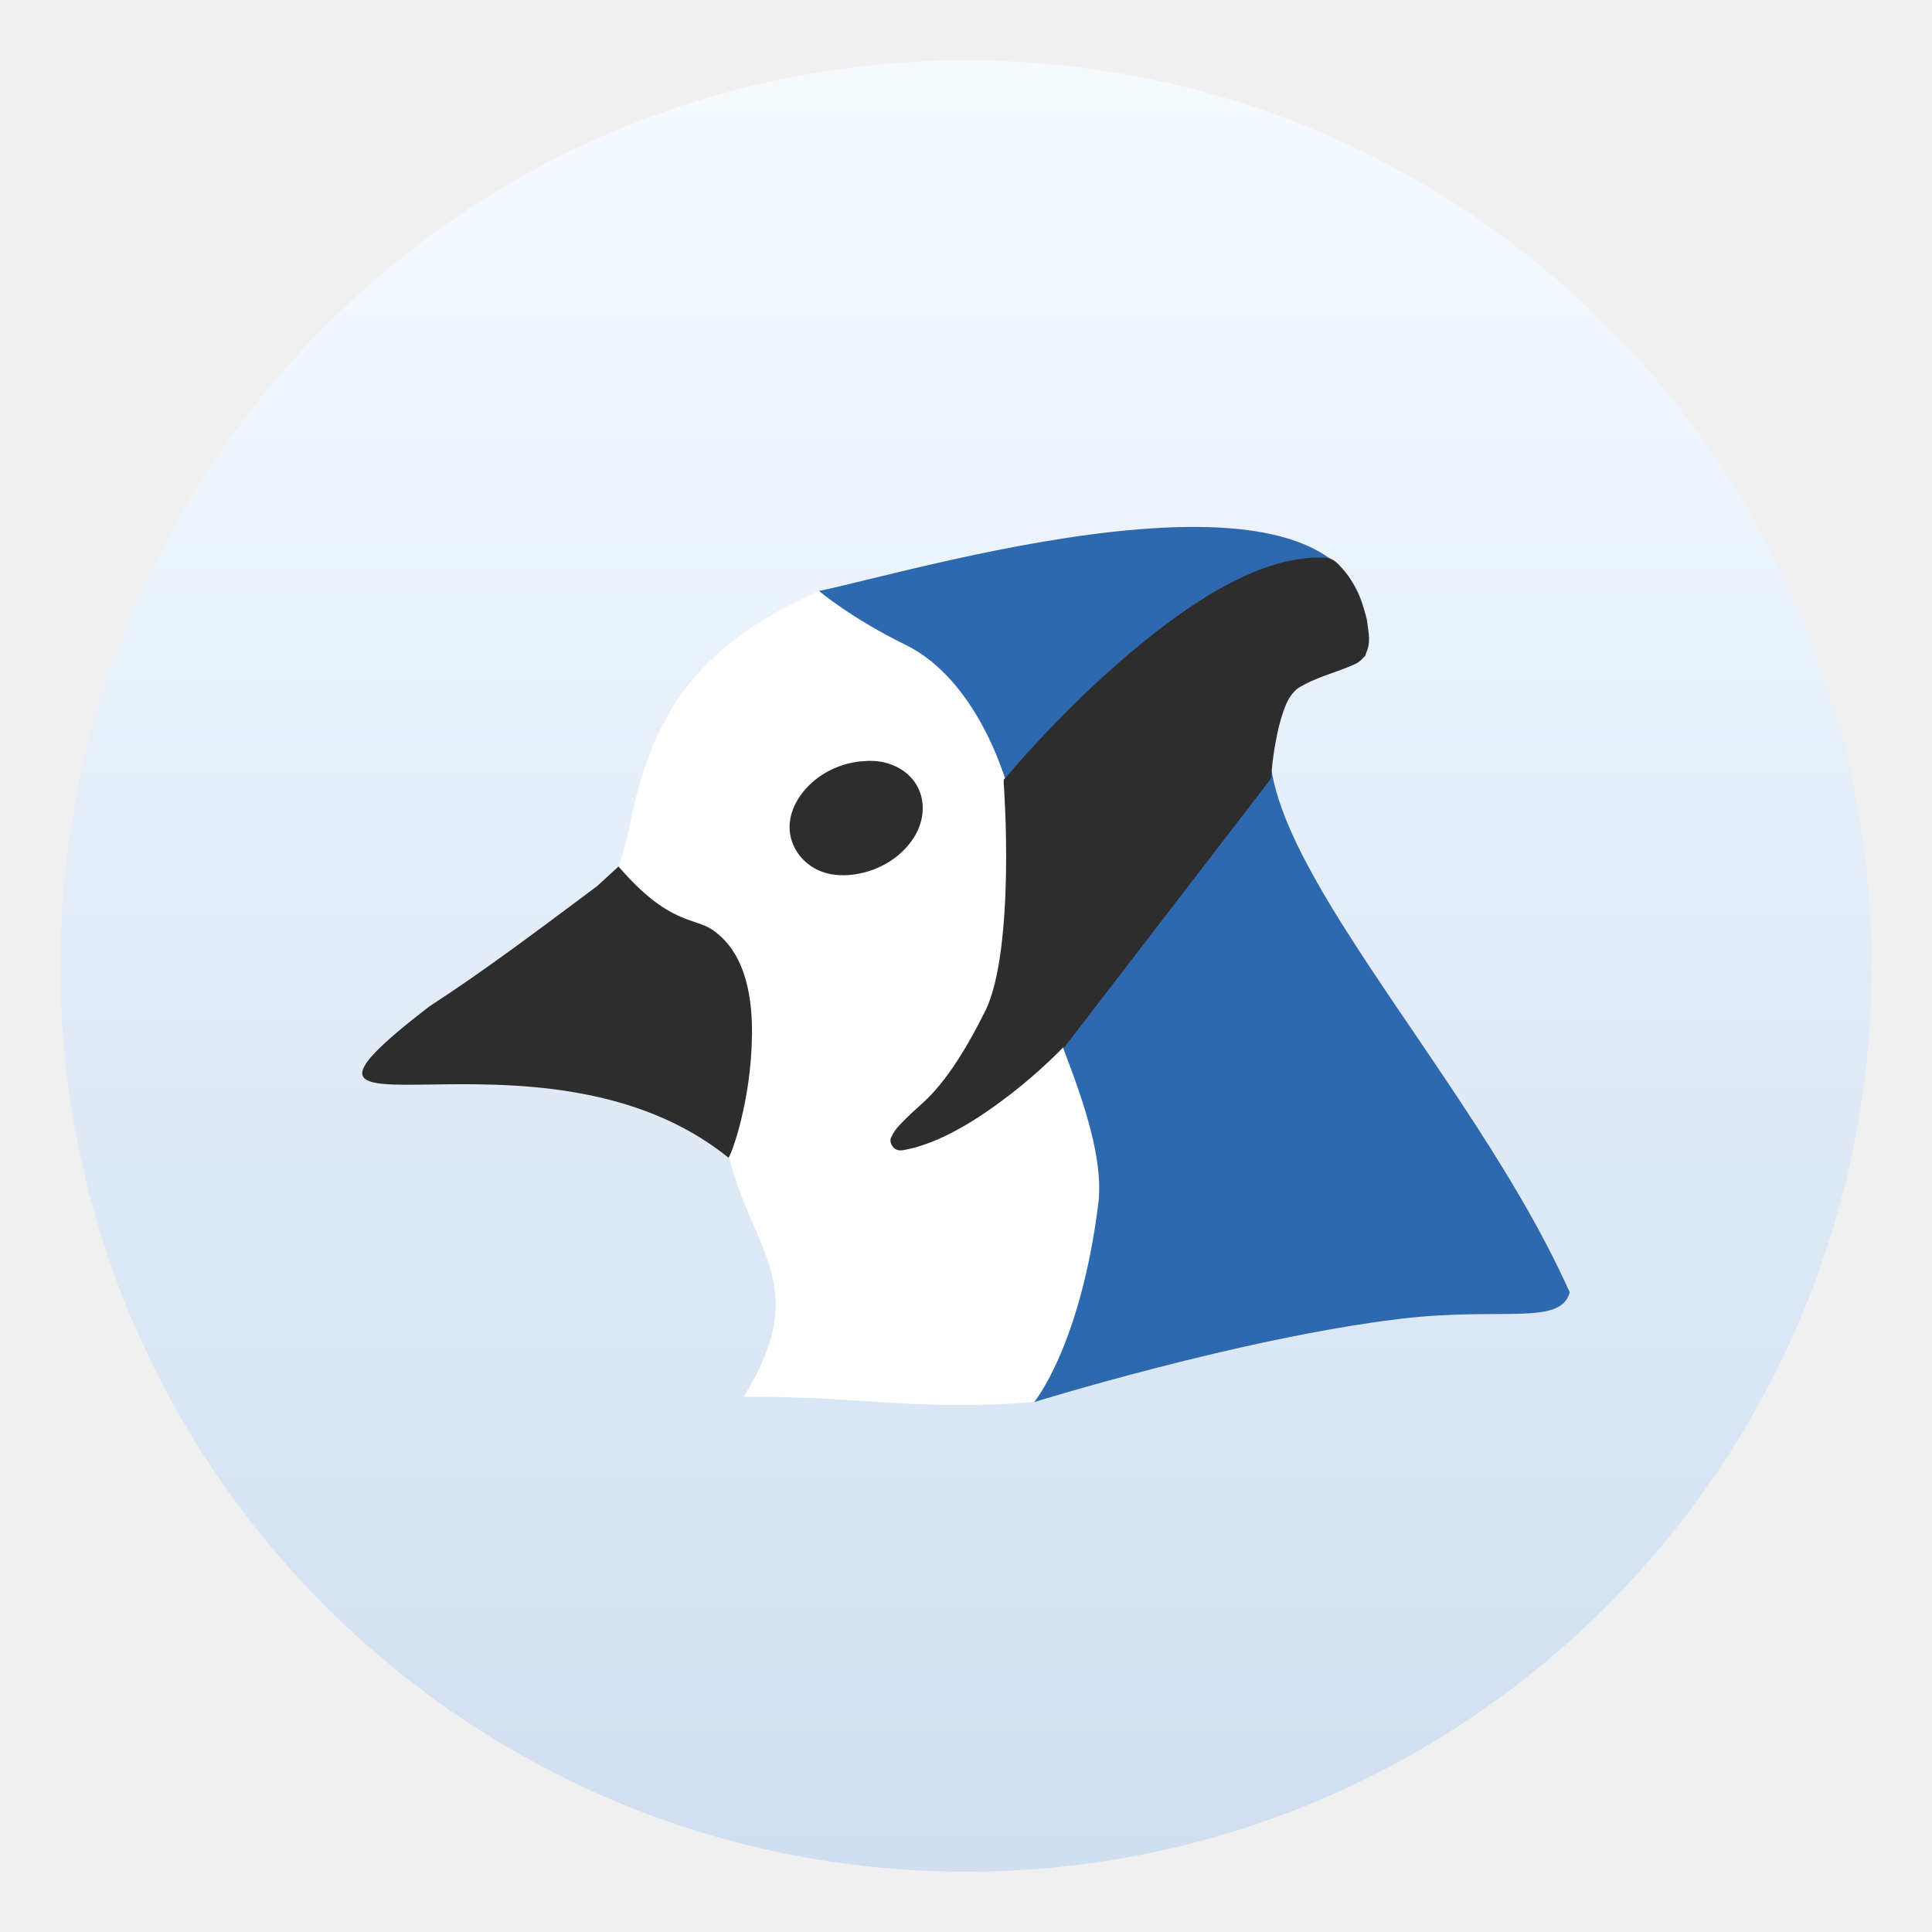
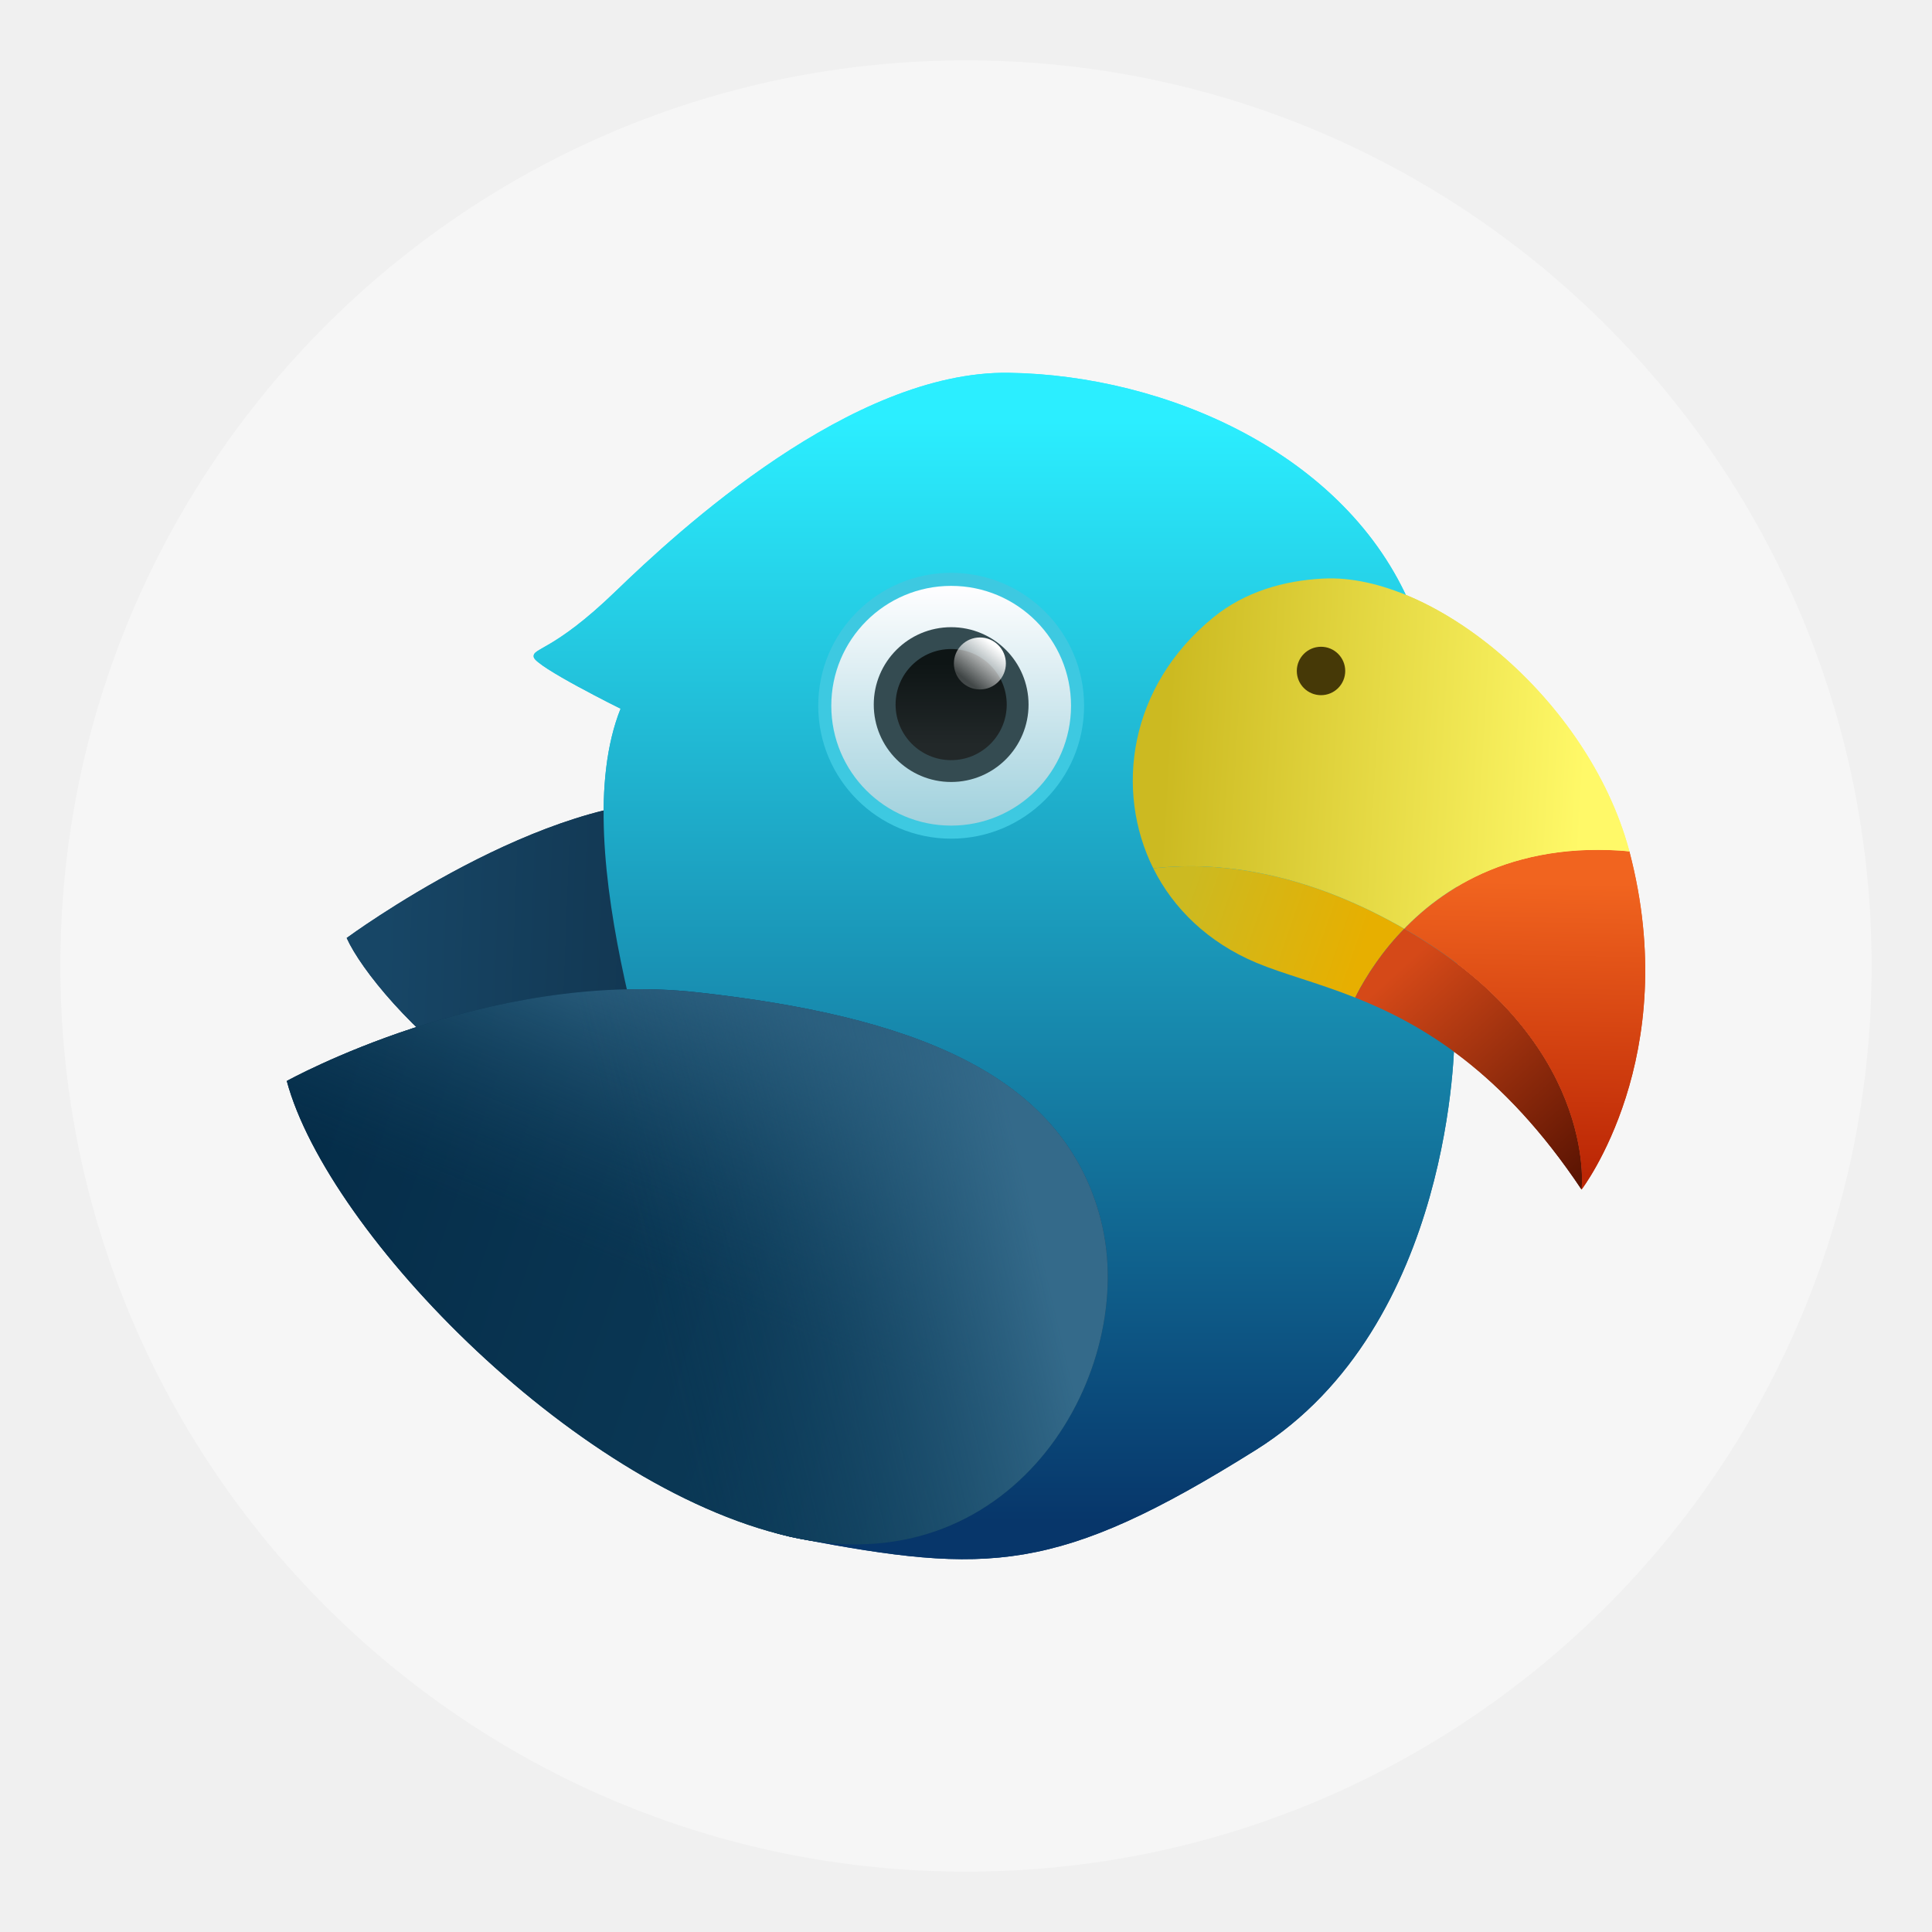
- <svg xmlns="http://www.w3.org/2000/svg" height="64" width="64" version="1.1" id="svg13">
-   <defs id="defs17">
-     <linearGradient id="linearGradient3764" y1="47" x2="0" y2="1" gradientUnits="userSpaceOnUse">
-       <stop style="stop-color:#99cbff;stop-opacity:1" id="stop875" />
-       <stop offset="1" style="stop-color:#acd5ff;stop-opacity:1" id="stop877" />
+ <svg xmlns="http://www.w3.org/2000/svg" xmlns:xlink="http://www.w3.org/1999/xlink" width="64" height="64" version="1.1">
+   <defs>
+     <linearGradient id="linearGradient116796">
+       <stop stop-color="#346a8a" offset="0" />
+       <stop stop-color="#0e3f5d" stop-opacity="0" offset="1" />
    </linearGradient>
-     <linearGradient id="b" x1="399.57" x2="399.57" y1="545.8" y2="517.8" gradientTransform="matrix(2.1429,0,0,2.1429,-826.36,-1107.5)" gradientUnits="userSpaceOnUse">
-       <stop stop-color="#3889e9" offset="0" id="stop2-3" />
-       <stop stop-color="#5ea5fb" offset="1" id="stop4-6" />
+     <linearGradient id="linearGradient3534" x1="-92.268" x2="-92.268" y1="2.647" y2="55.732" gradientUnits="userSpaceOnUse">
+       <stop stop-color="#2beeff" offset="0" />
+       <stop stop-color="#07366a" offset="1" />
    </linearGradient>
-     <filter id="c" x="-.036" y="-.036" width="1.072" height="1.072" color-interpolation-filters="sRGB">
-       <feGaussianBlur stdDeviation="0.42" id="feGaussianBlur7" />
-     </filter>
-     <linearGradient id="g" x1="32.02" x2="32.02" y1="2.043" y2="62.045" gradientUnits="userSpaceOnUse">
-       <stop stop-color="#0369a3" offset="0" id="stop10" />
-       <stop stop-color="#047fc6" offset="1" id="stop12" />
+     <linearGradient id="linearGradient10872" x1="-84.433" x2="-64.25" y1="20.404" y2="21.573" gradientUnits="userSpaceOnUse">
+       <stop stop-color="#ccba21" offset="0" />
+       <stop stop-color="#fff968" offset="1" />
    </linearGradient>
-     <linearGradient id="f" x1="32" x2="32" y1="7" y2="57" gradientUnits="userSpaceOnUse">
-       <stop stop-color="#d2f3fc" offset="0" id="stop15" />
-       <stop stop-color="#fff" offset="1" id="stop17" />
+     <linearGradient id="linearGradient19781" x1="-83.324" x2="-74.805" y1="25.132" y2="28.084" gradientUnits="userSpaceOnUse">
+       <stop stop-color="#ccba21" offset="0" />
+       <stop stop-color="#e7af00" offset="1" />
    </linearGradient>
-     <linearGradient id="e" x1="45.501" x2="45.501" y1="7.106" y2="29.896" gradientUnits="userSpaceOnUse">
-       <stop stop-color="#ebfafe" offset="0" id="stop20" />
-       <stop stop-color="#e7f8fc" offset="1" id="stop22" />
+     <linearGradient id="linearGradient26999" x1="-63.982" x2="-64.277" y1="24.94" y2="39.01" gradientUnits="userSpaceOnUse">
+       <stop stop-color="#f1641f" offset="0" />
+       <stop stop-color="#bb2605" offset="1" />
    </linearGradient>
-     <filter id="k" x="-.036" y="-.036" width="1.072" height="1.072" color-interpolation-filters="sRGB">
-       <feGaussianBlur stdDeviation="0.75" id="feGaussianBlur25" />
-     </filter>
-     <radialGradient id="d" cx="38.066" cy="26.192" r="25" gradientTransform="matrix(-.8 2.9886e-8 -1.9265e-8 -1 80.453 40.192)" gradientUnits="userSpaceOnUse">
-       <stop stop-color="#1e353c" stop-opacity=".485" offset="0" id="stop28" />
-       <stop stop-color="#191919" stop-opacity="0" offset="1" id="stop30" />
-     </radialGradient>
-     <linearGradient id="h-26" x1="499.95" x2="499.95" y1="2.008" y2="1026" gradientTransform="matrix(.99609 0 0 .99609 2 2)" gradientUnits="userSpaceOnUse">
-       <stop stop-color="#fff" offset="0" id="stop33" />
-       <stop stop-color="#d7d7d7" offset="1" id="stop35" />
+     <linearGradient id="linearGradient37009" x1="-73.357" x2="-64.275" y1="29.32" y2="39.395" gradientUnits="userSpaceOnUse">
+       <stop stop-color="#d54918" offset="0" />
+       <stop stop-color="#591302" offset="1" />
    </linearGradient>
-     <radialGradient id="i-5" cx="512.01" cy="512.01" r="470.16" gradientTransform="matrix(.97625 0 0 .97625 12.152 12.141)" gradientUnits="userSpaceOnUse">
-       <stop stop-opacity="0" offset="0" id="stop38" />
-       <stop stop-opacity=".526" offset="1" id="stop40" />
-     </radialGradient>
-     <filter id="g-1" x="-.048" y="-.048" width="1.096" height="1.096" color-interpolation-filters="sRGB">
-       <feGaussianBlur stdDeviation="6.174" id="feGaussianBlur43" />
-     </filter>
-     <linearGradient id="f-9" x1="2331.3" x2="2331.3" y1="435.51" y2="45.726" gradientTransform="matrix(2.6682,0,0,2.6682,-5700.6,-128.41)" gradientUnits="userSpaceOnUse">
-       <stop stop-color="#807c76" offset=".058" id="stop46" />
-       <stop stop-color="#d4d7d0" offset=".385" id="stop48" />
-       <stop stop-color="#bdbfba" offset=".558" id="stop50" />
-       <stop stop-color="#acb3ac" offset=".635" id="stop52" />
-       <stop stop-color="#dadfda" offset=".75" id="stop54" />
-       <stop stop-color="#c2c7c1" offset=".863" id="stop56" />
-       <stop stop-color="#7f7a75" offset=".941" id="stop58" />
+     <linearGradient id="linearGradient47085" x1="-94.707" x2="-94.707" y1="10.594" y2="22.16" gradientUnits="userSpaceOnUse">
+       <stop stop-color="#fffeff" offset="0" />
+       <stop stop-color="#a0d1dd" offset="1" />
    </linearGradient>
-     <filter id="d-6" x="-.06" y="-.06" width="1.12" height="1.12" color-interpolation-filters="sRGB">
-       <feGaussianBlur stdDeviation="0.65" id="feGaussianBlur61" />
-     </filter>
-     <linearGradient id="a-3" x1="32" x2="32" y1="2" y2="62" gradientTransform="matrix(1.000047,0,0,1.000047,0.2523144,0.8092859)" gradientUnits="userSpaceOnUse">
-       <stop stop-color="#f5faff" offset="0" id="stop927" />
-       <stop stop-color="#cfdef0" offset="1" id="stop929" />
+     <linearGradient id="linearGradient53566" x1="-94.675" x2="-94.675" y1="14.336" y2="18.29" gradientUnits="userSpaceOnUse">
+       <stop stop-color="#0e1515" offset="0" />
+       <stop stop-color="#222829" offset="1" />
    </linearGradient>
+     <linearGradient id="linearGradient60076" x1="-92.559" x2="-93.895" y1="13.512" y2="15.203" gradientUnits="userSpaceOnUse">
+       <stop stop-color="#fff" offset="0" />
+       <stop stop-color="#fff" stop-opacity=".2" offset="1" />
+     </linearGradient>
+     <linearGradient id="linearGradient60382" x1="-124.94" x2="-88.101" y1="35.33" y2="47.799" gradientUnits="userSpaceOnUse">
+       <stop stop-color="#052d49" offset="0" />
+       <stop stop-color="#0e3f5d" offset="1" />
+     </linearGradient>
+     <linearGradient id="linearGradient111453" x1="-122.06" x2="-102.12" y1="27.999" y2="28.763" gradientUnits="userSpaceOnUse">
+       <stop stop-color="#174666" offset="0" />
+       <stop stop-color="#0f2e46" offset="1" />
+     </linearGradient>
+     <linearGradient id="linearGradient115726" x1="-105.59" x2="-111.12" y1="29.862" y2="43.347" gradientUnits="userSpaceOnUse" xlink:href="#linearGradient116796" />
+     <linearGradient id="linearGradient122496" x1="-88.588" x2="-107.33" y1="50.081" y2="54.468" gradientUnits="userSpaceOnUse" xlink:href="#linearGradient116796" />
+     <linearGradient id="linearGradient1097" x1="-122.06" x2="-102.12" y1="27.999" y2="28.763" gradientUnits="userSpaceOnUse" xlink:href="#linearGradient111453" />
+     <linearGradient id="linearGradient1099" x1="-92.268" x2="-92.268" y1="2.647" y2="55.732" gradientUnits="userSpaceOnUse" xlink:href="#linearGradient3534" />
+     <linearGradient id="linearGradient1101" x1="-124.94" x2="-88.101" y1="35.33" y2="47.799" gradientUnits="userSpaceOnUse" xlink:href="#linearGradient60382" />
+     <linearGradient id="linearGradient1103" x1="-94.707" x2="-94.707" y1="10.594" y2="22.16" gradientUnits="userSpaceOnUse" xlink:href="#linearGradient47085" />
+     <linearGradient id="linearGradient1105" x1="-83.324" x2="-74.805" y1="25.132" y2="28.084" gradientUnits="userSpaceOnUse" xlink:href="#linearGradient19781" />
+     <linearGradient id="linearGradient1107" x1="-73.357" x2="-64.275" y1="29.32" y2="39.395" gradientUnits="userSpaceOnUse" xlink:href="#linearGradient37009" />
+     <linearGradient id="linearGradient1109" x1="-63.982" x2="-64.277" y1="24.94" y2="39.01" gradientUnits="userSpaceOnUse" xlink:href="#linearGradient26999" />
+     <linearGradient id="linearGradient1111" x1="-84.433" x2="-64.25" y1="20.404" y2="21.573" gradientUnits="userSpaceOnUse" xlink:href="#linearGradient10872" />
+     <linearGradient id="linearGradient1113" x1="-94.675" x2="-94.675" y1="14.336" y2="18.29" gradientUnits="userSpaceOnUse" xlink:href="#linearGradient53566" />
+     <linearGradient id="linearGradient1115" x1="-92.559" x2="-93.895" y1="13.512" y2="15.203" gradientUnits="userSpaceOnUse" xlink:href="#linearGradient60076" />
  </defs>
-   <linearGradient id="a" gradientUnits="userSpaceOnUse" x1="408.571" x2="408.571" y1="546.798" y2="500.798">
-     <stop offset="0" stop-color="#197cf1" id="stop2" />
-     <stop offset="1" stop-color="#20bcfa" id="stop4" />
-   </linearGradient>
-   <circle cx="32" cy="32" r="30.001" fill="url(#a-3)" stroke-width="1" style="fill:url(#a-3);paint-order:stroke markers fill" id="circle936" />
-   <g transform="matrix(1.212105,0,0,1.212105,2.908544,2.908672)" id="g918">
-     <g id="g916">
-       <g id="g914">
-         <path d="m 17.508,29.16 c 0.355,-0.59 0.68,-2.715 0.559,-3.934 -0.09,-0.926 -0.367,-1.609 -0.813,-2.027 -0.211,-0.195 -0.367,-0.281 -0.879,-0.48 -0.543,-0.211 -1.031,-0.527 -1.516,-0.98 l -0.402,-0.375 0.105,-0.25 c 0.059,-0.141 0.156,-0.504 0.219,-0.813 0.598,-3.074 1.73,-5 5.203,-6.551 0.742,0.145 2.332,-0.336 3.055,-0.488 1.563,-0.336 1.348,0.91 2.848,1.199 0.988,0.191 1.371,0.305 1.848,0.547 0.418,0.207 1.01,0.758 1.227,1.137 0.309,0.539 0.281,1.293 -0.121,3.273 -0.391,1.93 -0.383,2.063 0.262,4.172 0.484,1.59 1.461,2.637 1.496,3.434 -0.848,3.516 -2.707,5.664 -4.719,8.891 -3.18,0.262 -4.77,-0.164 -7.953,-0.141 1.891,-3.066 0.215,-3.969 -0.418,-6.613 m 0,0" style="fill:#ffffff;fill-opacity:1;fill-rule:nonzero;stroke:none" id="path906" />
-         <path d="m 14.504,21.281 c 1.379,1.602 2.082,1.395 2.566,1.73 0.457,0.316 1.098,1.012 1.082,2.848 -0.016,1.863 -0.59,3.379 -0.645,3.379 -5.148,-4.16 -13.789,0.207 -8.184,-4.125 1.566,-1.016 3.01,-2.113 4.594,-3.293 m 0.586,-0.539" style="fill:#2d2d2d;fill-opacity:1;fill-rule:nonzero;stroke:none" id="path908" />
-         <path d="m 19.984,13.75 c 0,0 0.855,0.734 2.371,1.477 2.152,1.059 3.371,4.508 3.25,7.379 -0.109,1.746 2.313,5.5 2.01,7.906 -0.492,3.887 -1.75,5.406 -1.75,5.406 0,0 5.625,-1.746 9.988,-2.273 2.777,-0.336 4.383,0.203 4.648,-0.723 -3.125,-7.01 -11.188,-14.32 -7.03,-16.84 0.379,-0.23 1.012,-0.133 1.453,-0.566 C 35.717,9.2 22.639,13.215 19.986,13.75 m 0,0" style="fill:#2e69b0;fill-opacity:1;fill-rule:nonzero;stroke:none" id="path910" />
-         <path d="m 33.844,12.844 c -1.867,-0.113 -4.02,1.418 -5.75,2.938 -1.727,1.52 -3,3.063 -3,3.063 l -0.063,0.063 v 0.094 c 0,0 0.086,1.121 0.063,2.469 -0.023,1.348 -0.156,2.93 -0.563,3.75 -0.535,1.078 -1.098,1.961 -1.688,2.5 -0.203,0.184 -0.469,0.422 -0.656,0.625 -0.094,0.102 -0.168,0.199 -0.219,0.313 -0.012,0.027 -0.027,0.043 -0.031,0.094 -0.004,0.051 0.012,0.125 0.063,0.188 0.051,0.063 0.109,0.086 0.156,0.094 0.047,0.008 0.09,0.004 0.125,0 1.027,-0.18 2.094,-0.879 2.938,-1.531 0.844,-0.652 1.438,-1.281 1.438,-1.281 h 0.031 l 5.625,-7.313 0.031,-0.063 v -0.063 c 0,0 0.035,-0.52 0.156,-1.094 0.059,-0.285 0.145,-0.602 0.25,-0.844 0.105,-0.242 0.25,-0.398 0.375,-0.469 0.41,-0.242 0.918,-0.387 1.281,-0.531 0.109,-0.043 0.195,-0.078 0.281,-0.125 0.086,-0.047 0.164,-0.125 0.219,-0.219 0.184,-0.313 0.086,-0.648 0.063,-0.875 -0.016,-0.156 -0.074,-0.324 -0.125,-0.469 -0.051,-0.145 -0.094,-0.25 -0.094,-0.25 0,0 -0.164,-0.395 -0.344,-0.625 -0.035,-0.047 -0.105,-0.129 -0.188,-0.219 -0.082,-0.09 -0.199,-0.207 -0.375,-0.219 m -12.719,5.563 c -0.234,0.023 -0.488,0.086 -0.719,0.188 -0.457,0.199 -0.82,0.531 -1.031,0.906 -0.211,0.375 -0.262,0.797 -0.094,1.188 0.168,0.391 0.523,0.68 0.938,0.781 0.414,0.102 0.918,0.043 1.375,-0.156 0.457,-0.199 0.82,-0.531 1.031,-0.906 0.211,-0.375 0.262,-0.828 0.094,-1.219 -0.168,-0.391 -0.523,-0.648 -0.938,-0.75 -0.207,-0.051 -0.422,-0.055 -0.656,-0.031 m 0,0" style="fill:#2d2d2d;fill-opacity:1;fill-rule:nonzero;stroke:none" id="path912" />
-       </g>
+   <circle cx="32" cy="32" r="30" fill="#f6f6f6" fill-rule="evenodd" stroke-linecap="round" stroke-linejoin="round" stroke-width="4.455" style="paint-order:stroke fill markers" />
+   <g transform="matrix(.68662 0 0 .68662 96.536 12.134)">
+     <path d="m-123.87 27.581s9.59-7.073 16.554-6.593c6.964 0.48 10.174 12.611 1.81 15.801-8.364 3.19-17.001-6.176-18.364-9.207z" fill="url(#linearGradient1097)" />
+     <path d="m-70.428 32.362s0.014 13.907-9.574 19.916c-9.588 6.009-12.941 6.003-22.039 4.282-9.098-1.721-4.644-11.553-5.503-15.828-0.859-4.275-5.866-17.325-3.112-24.213 0 0-4.096-2.025-4.188-2.485-0.092-0.46 0.917-0.248 3.94-3.169 3.023-2.921 11.391-10.663 18.979-10.551s16.298 3.903 19.407 11.283c3.109 7.38 2.091 20.765 2.091 20.765z" fill="url(#linearGradient1099)" />
+     <path d="m-126.76 34.481s9.718-5.399 19.818-4.276c10.1 1.123 17.648 3.808 19.463 11.011 1.816 7.203-4.055 17.44-14.559 15.343-10.504-2.097-22.737-14.688-24.722-22.079z" fill="url(#linearGradient1101)" />
+     <g fill-rule="evenodd">
+       <circle cx="-94.707" cy="16.377" r="6.413" fill="#3dc9e1" style="paint-order:stroke fill markers" />
+       <circle cx="-94.707" cy="16.377" r="5.783" fill="url(#linearGradient1103)" style="paint-order:stroke fill markers" />
+       <circle cx="-94.707" cy="16.321" r="3.734" fill="#344b51" style="paint-order:stroke fill markers" />
    </g>
+     <path d="m-72.849 27.139c-0.068-0.039-0.131-0.078-0.199-0.117-0.3-0.169-0.597-0.329-0.891-0.48s-0.585-0.295-0.873-0.43-0.572-0.26-0.854-0.379-0.558-0.231-0.832-0.334-0.545-0.198-0.812-0.287-0.533-0.171-0.793-0.246c-0.26-0.075-0.517-0.145-0.77-0.207s-0.503-0.118-0.748-0.168c-0.245-0.05-0.487-0.096-0.725-0.135-0.238-0.039-0.471-0.073-0.701-0.102s-0.456-0.051-0.678-0.07-0.437-0.035-0.65-0.045-0.422-0.016-0.627-0.018c-0.204-2e-3 -0.404 6.2e-4 -0.6 0.006-0.391 0.01-0.765 0.034-1.119 0.068-0.082 8e-3 -0.153 0.022-0.232 0.031 0.967 1.938 2.646 3.573 4.967 4.549 1.282 0.539 2.919 0.948 4.771 1.682 0.077-0.152 0.152-0.3 0.248-0.473 0.068-0.121 0.141-0.248 0.219-0.377 0.078-0.129 0.16-0.262 0.248-0.398s0.182-0.275 0.281-0.416c0.099-0.141 0.204-0.286 0.314-0.432 0.11-0.145 0.226-0.292 0.348-0.439s0.251-0.295 0.385-0.443c0.103-0.114 0.212-0.226 0.322-0.34z" fill="url(#linearGradient1105)" />
+     <path d="m-72.849 27.139c-0.11 0.113-0.22 0.226-0.322 0.34-0.134 0.148-0.263 0.296-0.385 0.443s-0.237 0.294-0.348 0.439-0.215 0.29-0.314 0.432-0.193 0.28-0.281 0.416-0.17 0.269-0.248 0.398c-0.078 0.129-0.151 0.256-0.219 0.377-0.096 0.172-0.171 0.321-0.248 0.473 3.226 1.278 7.108 3.549 10.922 9.262 0 0 0.013-0.114 0.018-0.324 0.002-0.105 0.003-0.234-2e-3 -0.385s-0.015-0.322-0.033-0.514-0.044-0.404-0.08-0.633-0.083-0.473-0.143-0.734c-0.06-0.261-0.132-0.537-0.221-0.826s-0.195-0.59-0.318-0.902c-0.062-0.156-0.128-0.315-0.199-0.477-0.072-0.161-0.149-0.325-0.23-0.49s-0.169-0.333-0.262-0.502-0.192-0.341-0.297-0.514-0.217-0.348-0.334-0.523-0.241-0.352-0.371-0.529-0.268-0.358-0.412-0.537-0.294-0.359-0.453-0.539-0.326-0.362-0.5-0.543-0.357-0.362-0.547-0.543-0.387-0.363-0.594-0.543c-0.207-0.18-0.423-0.36-0.646-0.539-0.224-0.179-0.455-0.358-0.697-0.535-0.242-0.178-0.493-0.354-0.754-0.529-0.261-0.175-0.531-0.349-0.811-0.521-0.216-0.133-0.442-0.265-0.67-0.396z" fill="url(#linearGradient1107)" />
+     <path d="m-61.986 23.406c-0.154-0.014-0.314-0.034-0.465-0.043-0.356-0.022-0.704-0.033-1.043-0.033-0.339-1.41e-4 -0.668 9e-3 -0.99 0.029s-0.636 0.051-0.941 0.09c-0.305 0.039-0.602 0.088-0.891 0.145s-0.571 0.123-0.844 0.195c-0.273 0.073-0.537 0.151-0.795 0.238s-0.508 0.181-0.75 0.281-0.478 0.205-0.705 0.316-0.447 0.227-0.66 0.348-0.418 0.248-0.617 0.377-0.391 0.262-0.576 0.398-0.363 0.275-0.535 0.416c-0.172 0.141-0.337 0.286-0.496 0.432-0.159 0.145-0.311 0.292-0.457 0.439-0.034 0.034-0.064 0.069-0.098 0.104 0.228 0.131 0.454 0.263 0.67 0.396 0.28 0.173 0.55 0.346 0.811 0.521 0.261 0.175 0.512 0.352 0.754 0.529 0.242 0.178 0.473 0.356 0.697 0.535 0.224 0.179 0.44 0.359 0.646 0.539s0.404 0.362 0.594 0.543 0.373 0.362 0.547 0.543 0.341 0.362 0.5 0.543 0.309 0.36 0.453 0.539c0.144 0.179 0.282 0.359 0.412 0.537s0.254 0.354 0.371 0.529 0.229 0.351 0.334 0.523 0.204 0.344 0.297 0.514c0.093 0.169 0.18 0.336 0.262 0.502s0.159 0.329 0.23 0.49 0.137 0.32 0.199 0.477c0.124 0.312 0.229 0.614 0.318 0.902s0.161 0.565 0.221 0.826 0.107 0.506 0.143 0.734c0.036 0.229 0.062 0.441 0.08 0.633s0.028 0.363 0.033 0.514c0.005 0.151 0.004 0.28 2e-3 0.385-0.004 0.21-0.018 0.324-0.018 0.324s4.919-6.404 2.307-16.312z" fill="url(#linearGradient1109)" />
+     <path d="m-76.74 10.24c-1.951 0.097-3.816 0.656-5.305 1.865-4.099 3.331-4.782 8.365-2.908 12.121 0.08-0.009 0.151-0.023 0.232-0.031 0.355-0.035 0.728-0.058 1.119-0.068 0.196-0.005 0.395-0.008 0.6-0.006s0.414 0.007 0.627 0.018c0.213 0.01 0.429 0.026 0.65 0.045s0.448 0.042 0.678 0.07c0.23 0.029 0.463 0.062 0.701 0.102s0.479 0.084 0.725 0.135c0.245 0.05 0.495 0.106 0.748 0.168s0.509 0.132 0.77 0.207c0.26 0.075 0.525 0.157 0.793 0.246 0.267 0.089 0.538 0.184 0.812 0.287 0.274 0.103 0.551 0.215 0.832 0.334 0.281 0.119 0.566 0.244 0.854 0.379s0.579 0.278 0.873 0.43 0.591 0.311 0.891 0.48c0.069 0.039 0.132 0.078 0.199 0.117 0.033-0.034 0.064-0.069 0.098-0.104 0.146-0.147 0.298-0.294 0.457-0.439s0.324-0.29 0.496-0.432 0.35-0.28 0.535-0.416 0.377-0.269 0.576-0.398c0.199-0.129 0.404-0.256 0.617-0.377 0.213-0.121 0.433-0.237 0.66-0.348s0.463-0.217 0.705-0.316 0.492-0.194 0.75-0.281 0.522-0.166 0.795-0.238c0.273-0.073 0.555-0.139 0.844-0.195s0.585-0.105 0.891-0.145c0.305-0.039 0.619-0.07 0.941-0.09 0.322-0.02 0.651-0.029 0.99-0.029 0.339 1.41e-4 0.687 0.011 1.043 0.033 0.151 0.009 0.31 0.029 0.465 0.043-0.007-0.028-0.014-0.056-0.021-0.084-1.974-7.252-9.425-13.347-14.732-13.082z" fill="url(#linearGradient1111)" />
+     <g fill-rule="evenodd">
+       <circle cx="-76.863" cy="14.699" r="1.168" fill="#463907" style="paint-order:stroke fill markers" />
+       <circle cx="-94.707" cy="16.321" r="2.681" fill="url(#linearGradient1113)" style="paint-order:stroke fill markers" />
+       <circle cx="-93.321" cy="14.337" r="1.254" fill="url(#linearGradient1115)" style="paint-order:stroke fill markers" />
+     </g>
+     <path d="m-126.76 34.481s9.718-5.399 19.818-4.276c10.1 1.123 17.648 3.808 19.463 11.011 1.816 7.203-4.055 17.44-14.559 15.343-10.504-2.097-22.737-14.688-24.722-22.079z" fill="url(#linearGradient115726)" />
+     <path d="m-126.76 34.481s9.718-5.399 19.818-4.276c10.1 1.123 17.648 3.808 19.463 11.011 1.816 7.203-4.055 17.44-14.559 15.343-10.504-2.097-22.737-14.688-24.722-22.079z" fill="url(#linearGradient122496)" />
+     <path d="m-123.87 27.581s9.59-7.073 16.554-6.593c6.964 0.48 10.174 12.611 1.81 15.801-8.364 3.19-17.001-6.176-18.364-9.207z" fill="url(#linearGradient1097)" />
+     <path d="m-70.428 32.362s0.014 13.907-9.574 19.916c-9.588 6.009-12.941 6.003-22.039 4.282-9.098-1.721-4.644-11.553-5.503-15.828-0.859-4.275-5.866-17.325-3.112-24.213 0 0-4.096-2.025-4.188-2.485-0.092-0.46 0.917-0.248 3.94-3.169 3.023-2.921 11.391-10.663 18.979-10.551s16.298 3.903 19.407 11.283c3.109 7.38 2.091 20.765 2.091 20.765z" fill="url(#linearGradient1099)" />
+     <path d="m-126.76 34.481s9.718-5.399 19.818-4.276c10.1 1.123 17.648 3.808 19.463 11.011 1.816 7.203-4.055 17.44-14.559 15.343-10.504-2.097-22.737-14.688-24.722-22.079z" fill="url(#linearGradient1101)" />
+     <g fill-rule="evenodd">
+       <circle cx="-94.707" cy="16.377" r="6.413" fill="#3dc9e1" style="paint-order:stroke fill markers" />
+       <circle cx="-94.707" cy="16.377" r="5.783" fill="url(#linearGradient1103)" style="paint-order:stroke fill markers" />
+       <circle cx="-94.707" cy="16.321" r="3.734" fill="#344b51" style="paint-order:stroke fill markers" />
+     </g>
+     <path d="m-72.849 27.139c-0.068-0.039-0.131-0.078-0.199-0.117-0.3-0.169-0.597-0.329-0.891-0.48s-0.585-0.295-0.873-0.43-0.572-0.26-0.854-0.379-0.558-0.231-0.832-0.334-0.545-0.198-0.812-0.287-0.533-0.171-0.793-0.246c-0.26-0.075-0.517-0.145-0.77-0.207s-0.503-0.118-0.748-0.168c-0.245-0.05-0.487-0.096-0.725-0.135-0.238-0.039-0.471-0.073-0.701-0.102s-0.456-0.051-0.678-0.07-0.437-0.035-0.65-0.045-0.422-0.016-0.627-0.018c-0.204-2e-3 -0.404 6.2e-4 -0.6 0.006-0.391 0.01-0.765 0.034-1.119 0.068-0.082 8e-3 -0.153 0.022-0.232 0.031 0.967 1.938 2.646 3.573 4.967 4.549 1.282 0.539 2.919 0.948 4.771 1.682 0.077-0.152 0.152-0.3 0.248-0.473 0.068-0.121 0.141-0.248 0.219-0.377 0.078-0.129 0.16-0.262 0.248-0.398s0.182-0.275 0.281-0.416c0.099-0.141 0.204-0.286 0.314-0.432 0.11-0.145 0.226-0.292 0.348-0.439s0.251-0.295 0.385-0.443c0.103-0.114 0.212-0.226 0.322-0.34z" fill="url(#linearGradient1105)" />
+     <path d="m-72.849 27.139c-0.11 0.113-0.22 0.226-0.322 0.34-0.134 0.148-0.263 0.296-0.385 0.443s-0.237 0.294-0.348 0.439-0.215 0.29-0.314 0.432-0.193 0.28-0.281 0.416-0.17 0.269-0.248 0.398c-0.078 0.129-0.151 0.256-0.219 0.377-0.096 0.172-0.171 0.321-0.248 0.473 3.226 1.278 7.108 3.549 10.922 9.262 0 0 0.013-0.114 0.018-0.324 0.002-0.105 0.003-0.234-2e-3 -0.385s-0.015-0.322-0.033-0.514-0.044-0.404-0.08-0.633-0.083-0.473-0.143-0.734c-0.06-0.261-0.132-0.537-0.221-0.826s-0.195-0.59-0.318-0.902c-0.062-0.156-0.128-0.315-0.199-0.477-0.072-0.161-0.149-0.325-0.23-0.49s-0.169-0.333-0.262-0.502-0.192-0.341-0.297-0.514-0.217-0.348-0.334-0.523-0.241-0.352-0.371-0.529-0.268-0.358-0.412-0.537-0.294-0.359-0.453-0.539-0.326-0.362-0.5-0.543-0.357-0.362-0.547-0.543-0.387-0.363-0.594-0.543c-0.207-0.18-0.423-0.36-0.646-0.539-0.224-0.179-0.455-0.358-0.697-0.535-0.242-0.178-0.493-0.354-0.754-0.529-0.261-0.175-0.531-0.349-0.811-0.521-0.216-0.133-0.442-0.265-0.67-0.396z" fill="url(#linearGradient1107)" />
+     <path d="m-61.986 23.406c-0.154-0.014-0.314-0.034-0.465-0.043-0.356-0.022-0.704-0.033-1.043-0.033-0.339-1.41e-4 -0.668 9e-3 -0.99 0.029s-0.636 0.051-0.941 0.09c-0.305 0.039-0.602 0.088-0.891 0.145s-0.571 0.123-0.844 0.195c-0.273 0.073-0.537 0.151-0.795 0.238s-0.508 0.181-0.75 0.281-0.478 0.205-0.705 0.316-0.447 0.227-0.66 0.348-0.418 0.248-0.617 0.377-0.391 0.262-0.576 0.398-0.363 0.275-0.535 0.416c-0.172 0.141-0.337 0.286-0.496 0.432-0.159 0.145-0.311 0.292-0.457 0.439-0.034 0.034-0.064 0.069-0.098 0.104 0.228 0.131 0.454 0.263 0.67 0.396 0.28 0.173 0.55 0.346 0.811 0.521 0.261 0.175 0.512 0.352 0.754 0.529 0.242 0.178 0.473 0.356 0.697 0.535 0.224 0.179 0.44 0.359 0.646 0.539s0.404 0.362 0.594 0.543 0.373 0.362 0.547 0.543 0.341 0.362 0.5 0.543 0.309 0.36 0.453 0.539c0.144 0.179 0.282 0.359 0.412 0.537s0.254 0.354 0.371 0.529 0.229 0.351 0.334 0.523 0.204 0.344 0.297 0.514c0.093 0.169 0.18 0.336 0.262 0.502s0.159 0.329 0.23 0.49 0.137 0.32 0.199 0.477c0.124 0.312 0.229 0.614 0.318 0.902s0.161 0.565 0.221 0.826 0.107 0.506 0.143 0.734c0.036 0.229 0.062 0.441 0.08 0.633s0.028 0.363 0.033 0.514c0.005 0.151 0.004 0.28 2e-3 0.385-0.004 0.21-0.018 0.324-0.018 0.324s4.919-6.404 2.307-16.312z" fill="url(#linearGradient1109)" />
+     <path d="m-76.74 10.24c-1.951 0.097-3.816 0.656-5.305 1.865-4.099 3.331-4.782 8.365-2.908 12.121 0.08-0.009 0.151-0.023 0.232-0.031 0.355-0.035 0.728-0.058 1.119-0.068 0.196-0.005 0.395-0.008 0.6-0.006s0.414 0.007 0.627 0.018c0.213 0.01 0.429 0.026 0.65 0.045s0.448 0.042 0.678 0.07c0.23 0.029 0.463 0.062 0.701 0.102s0.479 0.084 0.725 0.135c0.245 0.05 0.495 0.106 0.748 0.168s0.509 0.132 0.77 0.207c0.26 0.075 0.525 0.157 0.793 0.246 0.267 0.089 0.538 0.184 0.812 0.287 0.274 0.103 0.551 0.215 0.832 0.334 0.281 0.119 0.566 0.244 0.854 0.379s0.579 0.278 0.873 0.43 0.591 0.311 0.891 0.48c0.069 0.039 0.132 0.078 0.199 0.117 0.033-0.034 0.064-0.069 0.098-0.104 0.146-0.147 0.298-0.294 0.457-0.439s0.324-0.29 0.496-0.432 0.35-0.28 0.535-0.416 0.377-0.269 0.576-0.398c0.199-0.129 0.404-0.256 0.617-0.377 0.213-0.121 0.433-0.237 0.66-0.348s0.463-0.217 0.705-0.316 0.492-0.194 0.75-0.281 0.522-0.166 0.795-0.238c0.273-0.073 0.555-0.139 0.844-0.195s0.585-0.105 0.891-0.145c0.305-0.039 0.619-0.07 0.941-0.09 0.322-0.02 0.651-0.029 0.99-0.029 0.339 1.41e-4 0.687 0.011 1.043 0.033 0.151 0.009 0.31 0.029 0.465 0.043-0.007-0.028-0.014-0.056-0.021-0.084-1.974-7.252-9.425-13.347-14.732-13.082z" fill="url(#linearGradient1111)" />
+     <g fill-rule="evenodd">
+       <circle cx="-76.863" cy="14.699" r="1.168" fill="#463907" style="paint-order:stroke fill markers" />
+       <circle cx="-94.707" cy="16.321" r="2.681" fill="url(#linearGradient1113)" style="paint-order:stroke fill markers" />
+       <circle cx="-93.321" cy="14.337" r="1.254" fill="url(#linearGradient1115)" style="paint-order:stroke fill markers" />
+     </g>
+     <path d="m-126.76 34.481s9.718-5.399 19.818-4.276c10.1 1.123 17.648 3.808 19.463 11.011 1.816 7.203-4.055 17.44-14.559 15.343-10.504-2.097-22.737-14.688-24.722-22.079z" fill="url(#linearGradient115726)" />
+     <path d="m-126.76 34.481s9.718-5.399 19.818-4.276c10.1 1.123 17.648 3.808 19.463 11.011 1.816 7.203-4.055 17.44-14.559 15.343-10.504-2.097-22.737-14.688-24.722-22.079z" fill="url(#linearGradient122496)" />
  </g>
</svg>
